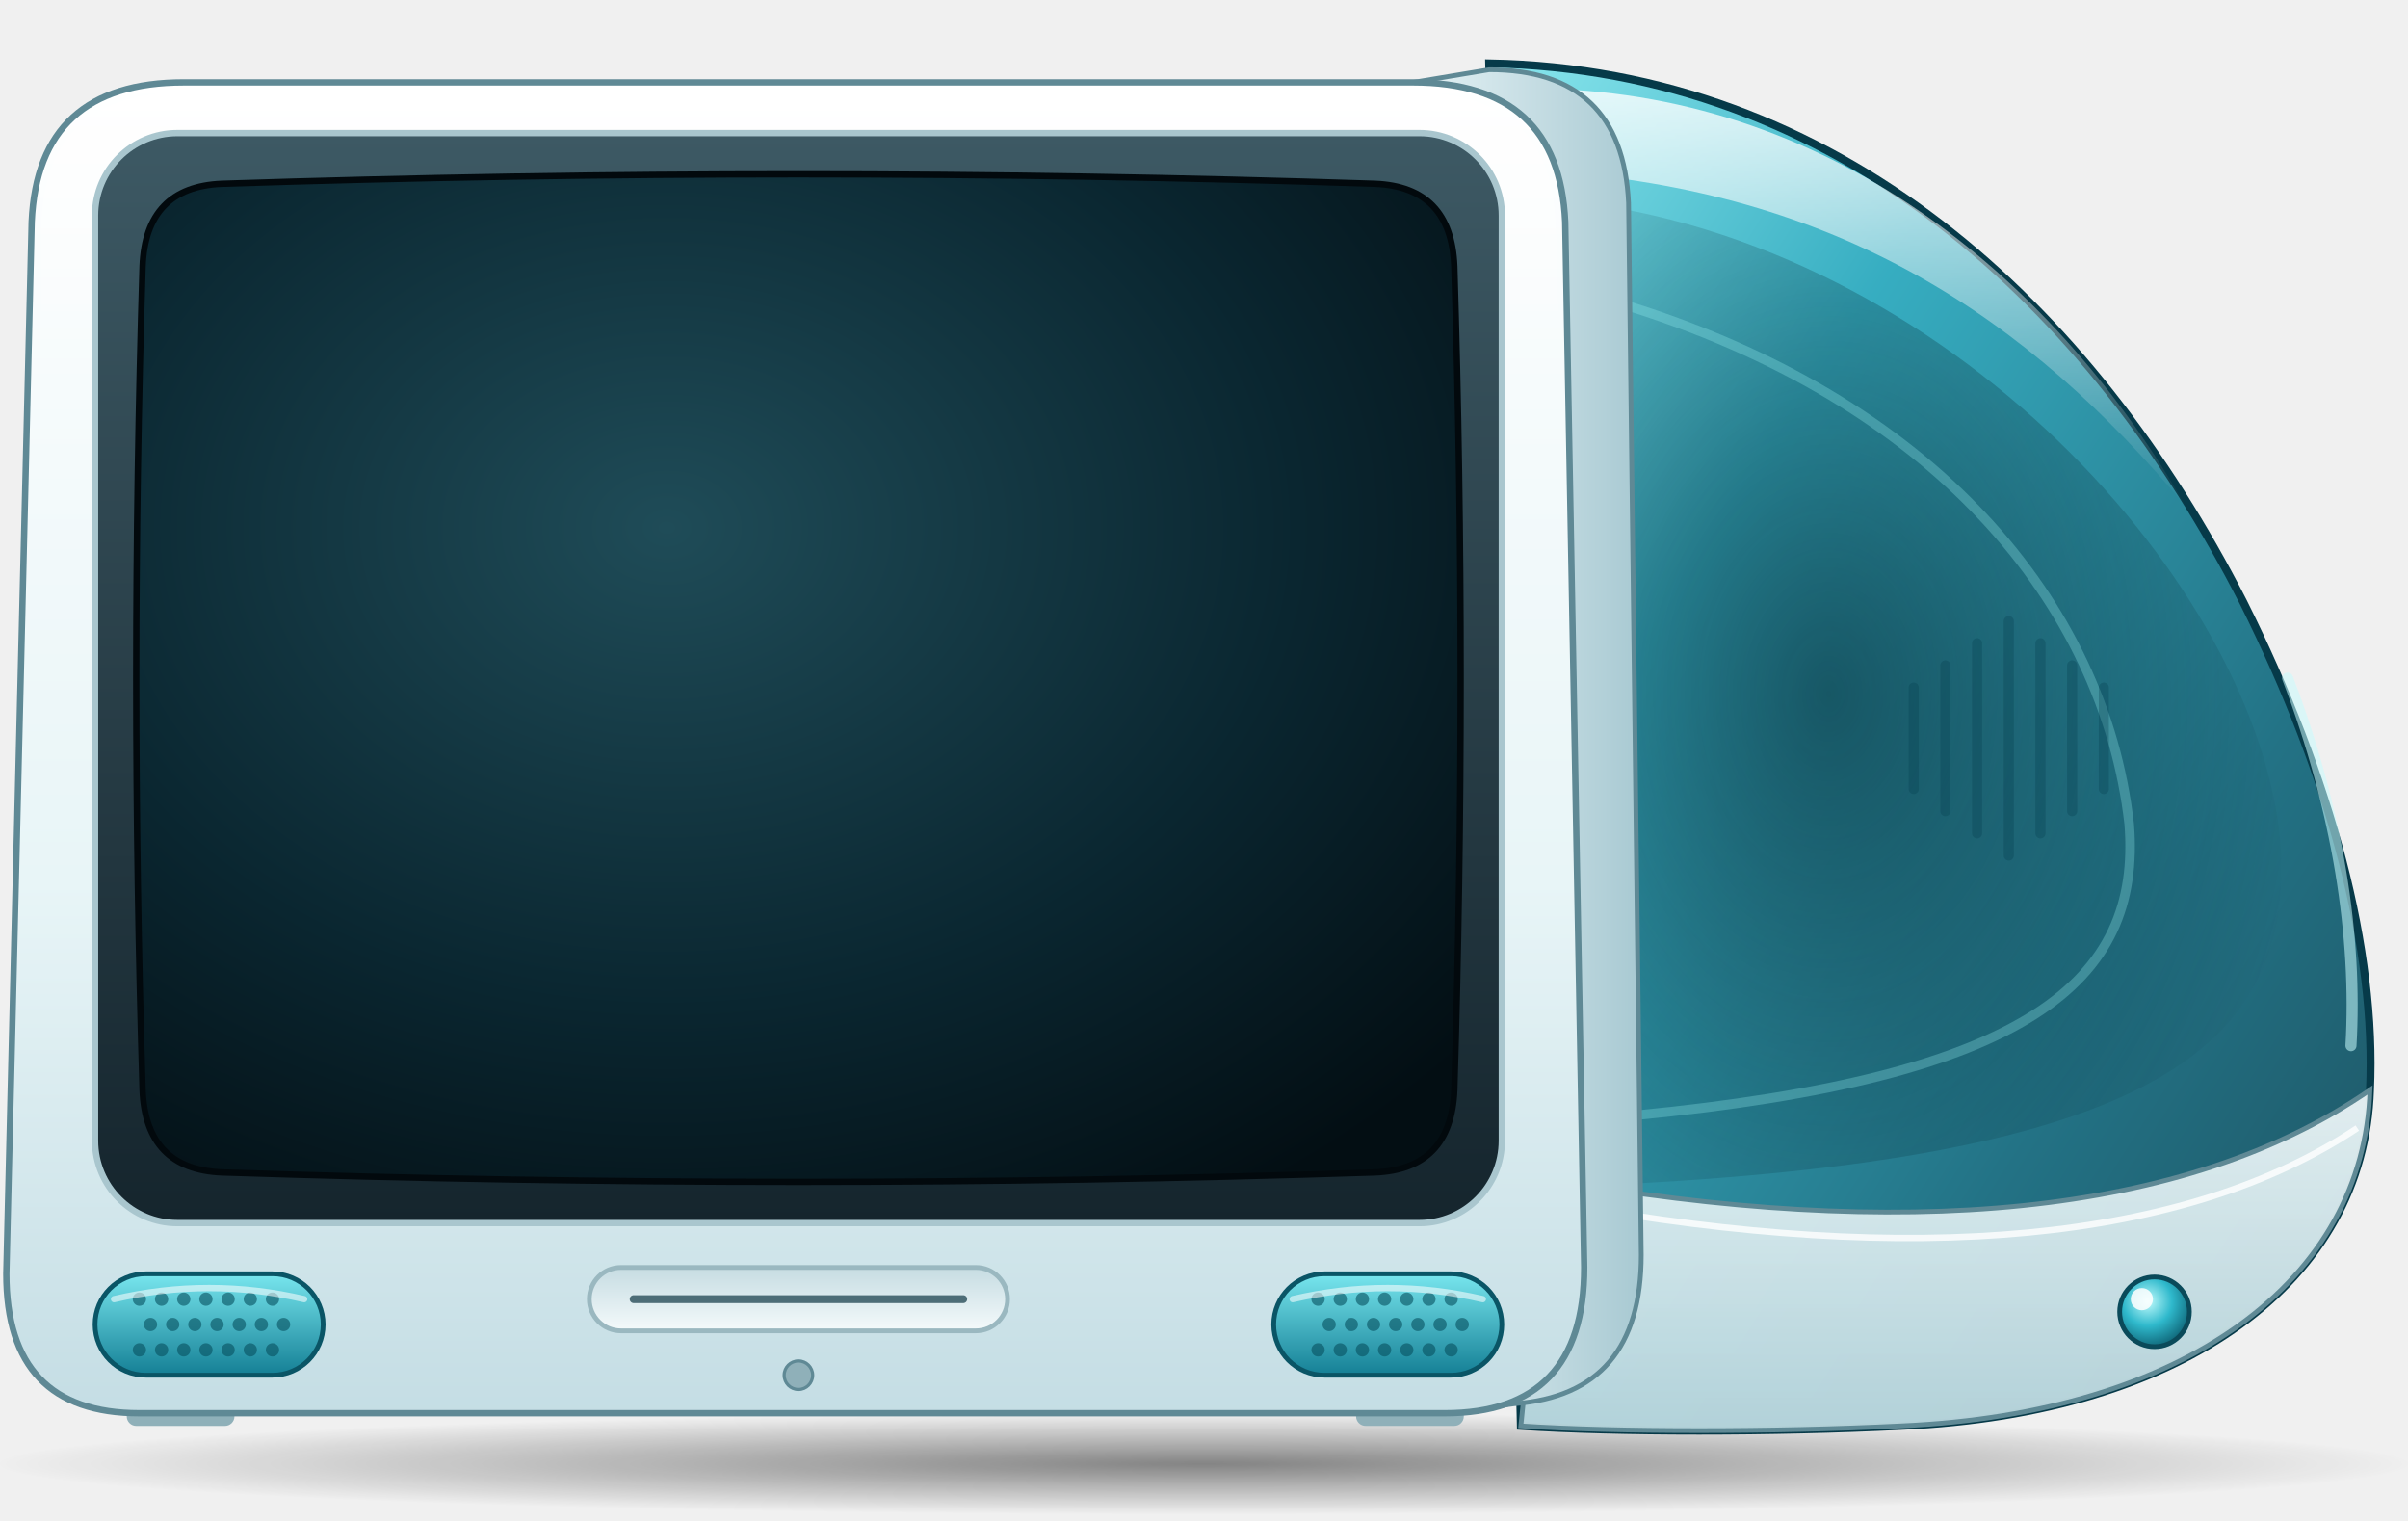
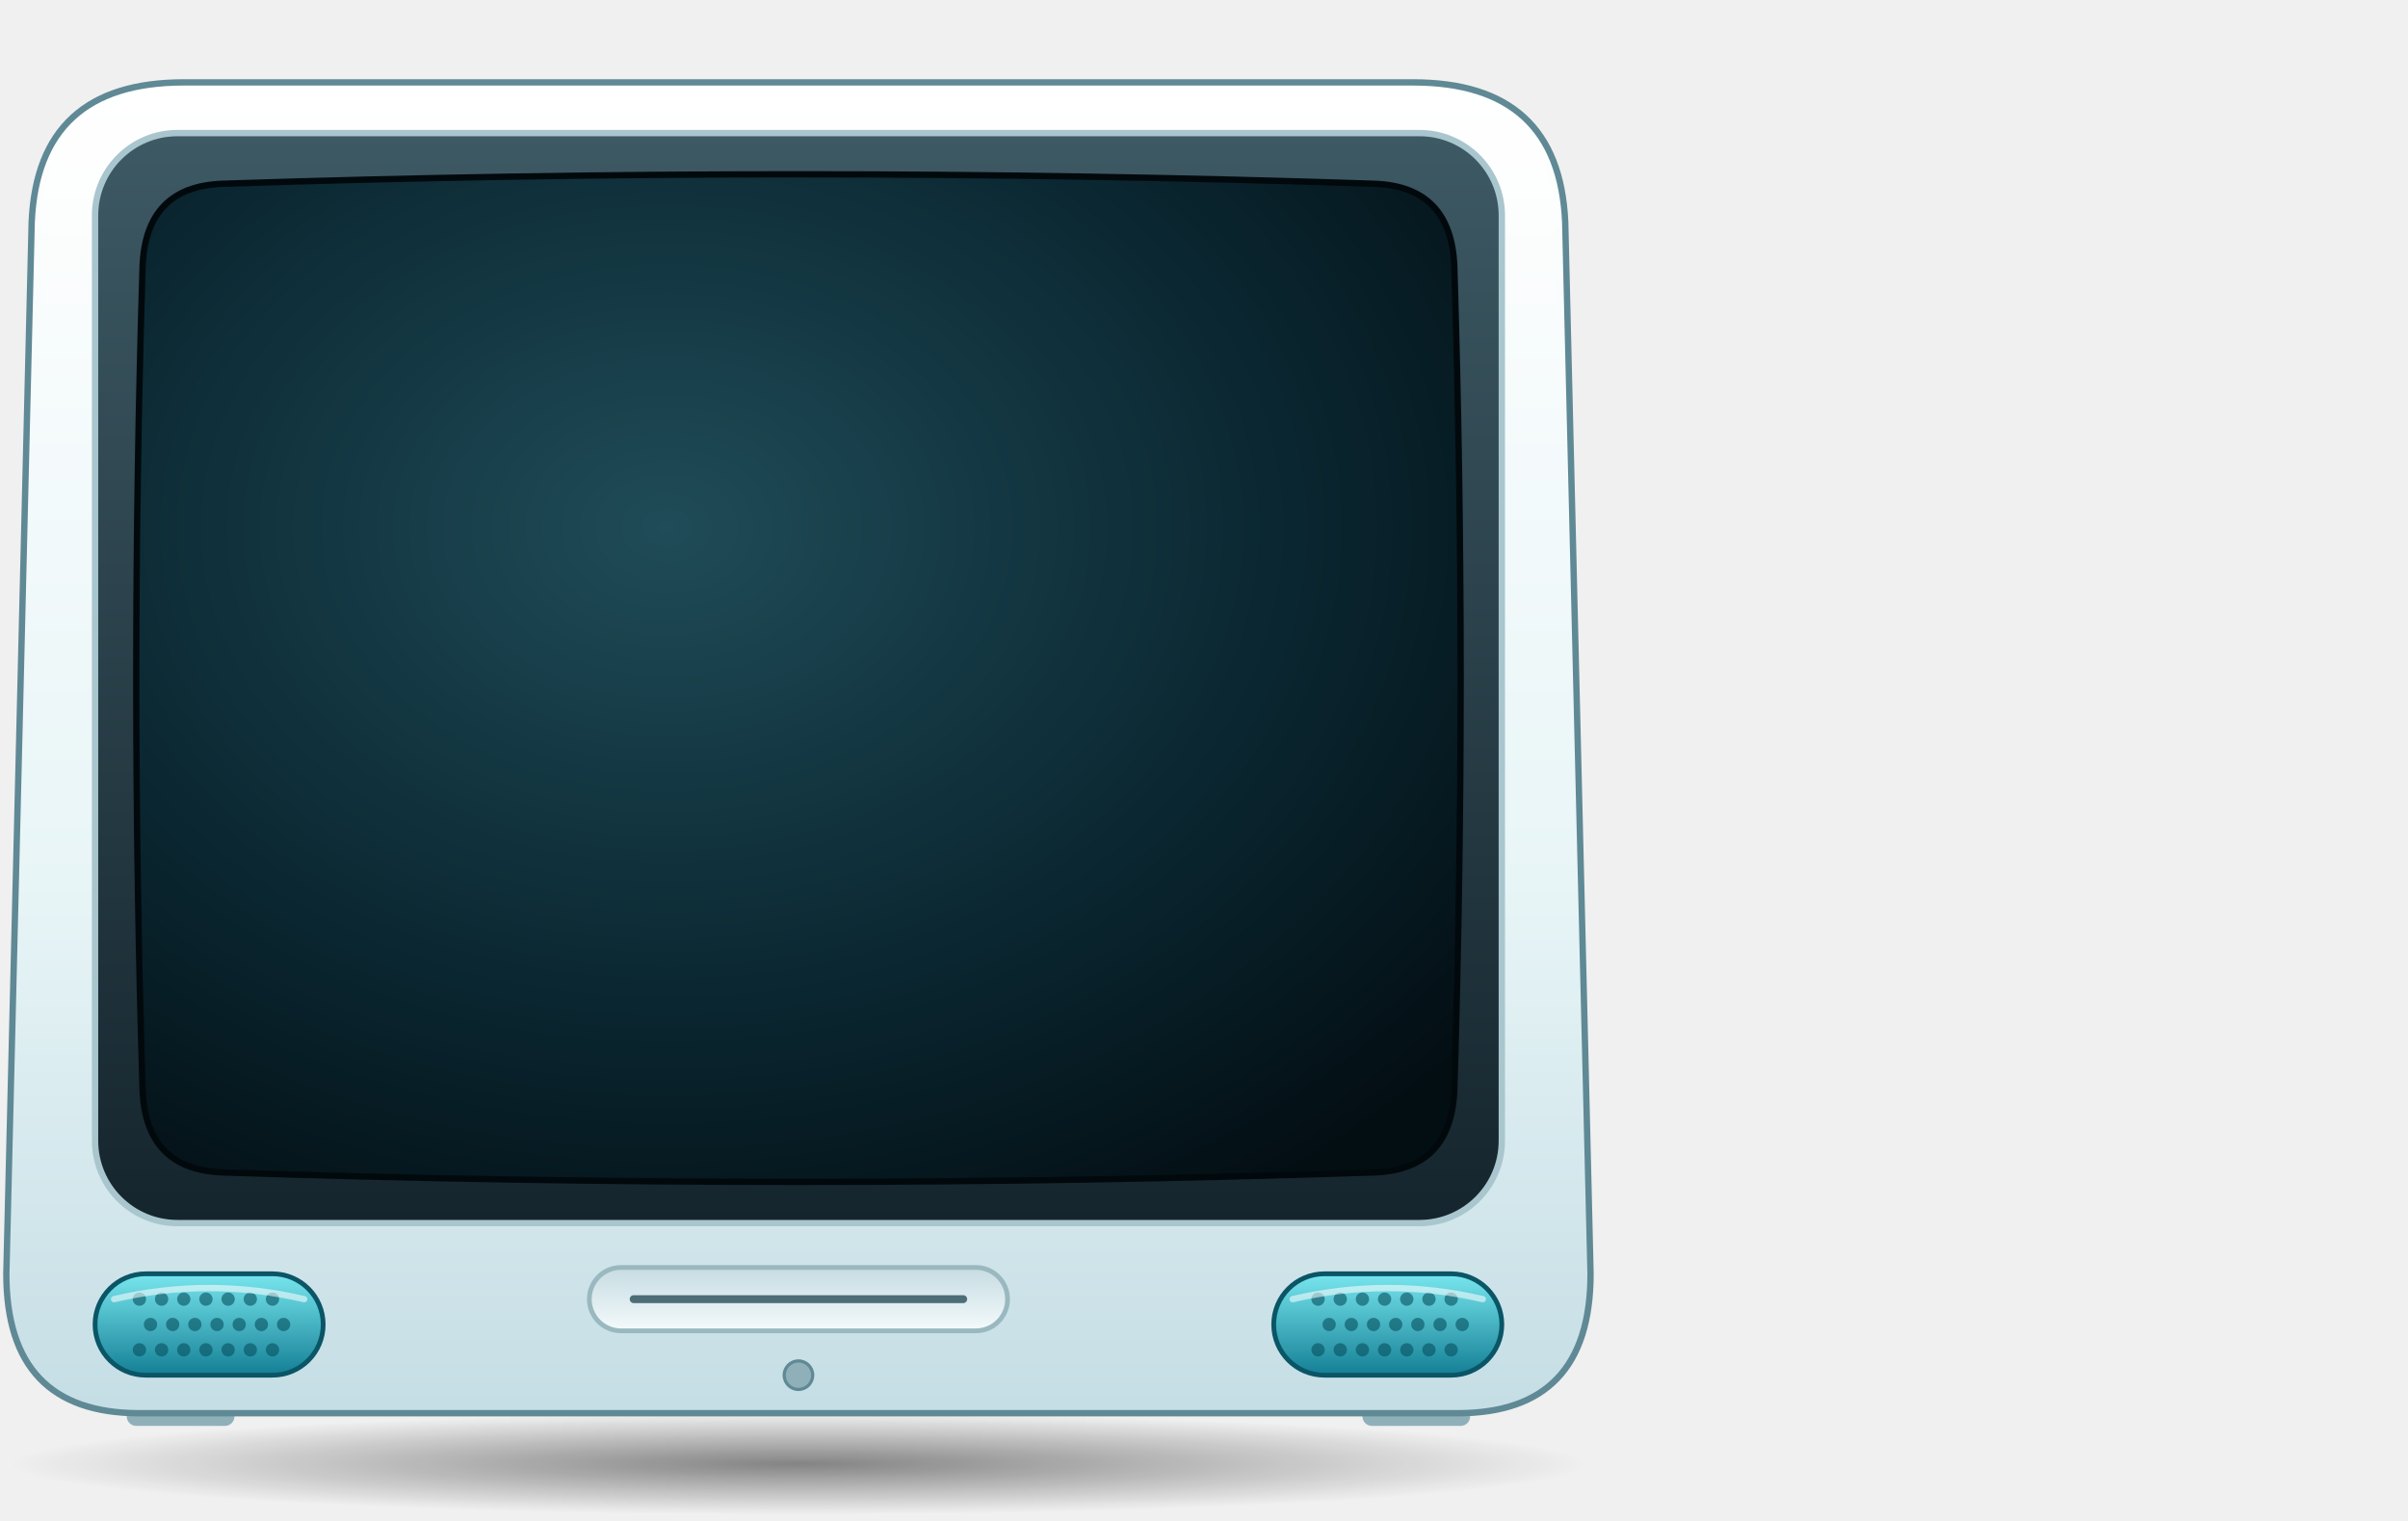
<svg xmlns="http://www.w3.org/2000/svg" width="760" height="480" viewBox="0 0 760 480">
  <defs>
    <radialGradient id="g3-shadow" cx=".5" cy=".5" r=".5">
      <stop offset="0" stop-color="#000" stop-opacity=".45" />
      <stop offset="1" stop-color="#000" stop-opacity="0" />
    </radialGradient>
-     <linearGradient id="g3-bubble" x1="0" y1="0" x2="1" y2="1">
-       <stop offset="0" stop-color="#7fe6ee" />
-       <stop offset=".3" stop-color="#22a6bc" />
-       <stop offset=".7" stop-color="#0c6479" />
-       <stop offset="1" stop-color="#063f4f" />
-     </linearGradient>
-     <radialGradient id="g3-guts" cx=".35" cy=".5" r=".7">
-       <stop offset="0" stop-color="#021f29" stop-opacity=".55" />
-       <stop offset="1" stop-color="#021f29" stop-opacity="0" />
-     </radialGradient>
-     <linearGradient id="g3-bubble-gloss" x1="0" y1="0" x2="0" y2="1">
-       <stop offset="0" stop-color="#fff" stop-opacity=".8" />
-       <stop offset="1" stop-color="#fff" stop-opacity="0" />
-     </linearGradient>
-     <linearGradient id="g3-wrap" x1="0" y1="0" x2="0" y2="1">
-       <stop offset="0" stop-color="#f2fafb" stop-opacity=".92" />
-       <stop offset="1" stop-color="#b9d6dd" stop-opacity=".95" />
-     </linearGradient>
-     <linearGradient id="g3-side" x1="0" y1="0" x2="1" y2="0">
-       <stop offset="0" stop-color="#e6f3f6" />
-       <stop offset="1" stop-color="#a8c9d2" />
-     </linearGradient>
    <linearGradient id="g3-ice" x1="0" y1="0" x2="0" y2="1">
      <stop offset="0" stop-color="#ffffff" />
      <stop offset=".6" stop-color="#e8f5f7" />
      <stop offset="1" stop-color="#c4dde4" />
    </linearGradient>
    <linearGradient id="g3-ice-gloss" x1="0" y1="0" x2="0" y2="1">
      <stop offset="0" stop-color="#fff" stop-opacity=".9" />
      <stop offset="1" stop-color="#fff" stop-opacity=".1" />
    </linearGradient>
    <linearGradient id="g3-well" x1="0" y1="0" x2="0" y2="1">
      <stop offset="0" stop-color="#3d5964" />
      <stop offset="1" stop-color="#15252d" />
    </linearGradient>
    <radialGradient id="g3-glass" cx=".4" cy=".35" r=".8">
      <stop offset="0" stop-color="#1f4c58" />
      <stop offset=".6" stop-color="#0a2630" />
      <stop offset="1" stop-color="#030e13" />
    </radialGradient>
    <linearGradient id="g3-speaker" x1="0" y1="0" x2="0" y2="1">
      <stop offset="0" stop-color="#78e6ee" />
      <stop offset="1" stop-color="#147f95" />
    </linearGradient>
    <linearGradient id="g3-slot" x1="0" y1="0" x2="0" y2="1">
      <stop offset="0" stop-color="#c6dce2" />
      <stop offset="1" stop-color="#f4fafb" />
    </linearGradient>
-     <radialGradient id="g3-button" cx=".4" cy=".35" r=".7">
-       <stop offset="0" stop-color="#c2fcfd" />
-       <stop offset=".5" stop-color="#2fb9cc" />
-       <stop offset="1" stop-color="#0c5f71" />
-     </radialGradient>
  </defs>
-   <ellipse cx="380" cy="462" rx="380" ry="16" fill="url(#g3-shadow)" />
-   <path d="M470 20C580 22 660 96 708 190C736 246 750 300 748 344C746 404 690 446 600 450C560 452 510 452 480 450Z" fill="url(#g3-bubble)" fill-opacity=".9" stroke="#063a49" stroke-width="2.5" />
-   <path d="M500 64C620 80 716 190 720 270C722 330 680 366 506 374Z" fill="url(#g3-guts)" />
-   <path d="M512 96C610 126 664 190 672 260C676 310 640 340 516 352" fill="none" stroke="#9af3f5" stroke-opacity=".28" stroke-width="3" />
-   <g stroke="#063f4e" stroke-opacity=".3" stroke-width="3.2" stroke-linecap="round">
-     <path d="M604 217v32" />
-     <path d="M614 210v46" />
-     <path d="M624 203v60" />
-     <path d="M634 196v74" />
-     <path d="M644 203v60" />
-     <path d="M654 210v46" />
-     <path d="M664 217v32" />
-   </g>
-   <path d="M488 28C580 30 650 90 690 160C640 100 580 60 488 54Z" fill="url(#g3-bubble-gloss)" />
-   <path d="M722 214C738 256 744 296 742 330" fill="none" stroke="#c8fbfc" stroke-opacity=".55" stroke-width="3.5" stroke-linecap="round" />
-   <path d="M488 372C600 392 690 384 748 344C746 404 690 446 600 450C560 452 510 452 480 450Z" fill="url(#g3-wrap)" stroke="#5f8995" stroke-width="1.5" />
-   <path d="M494 380C604 400 690 392 744 356" fill="none" stroke="#fff" stroke-opacity=".8" stroke-width="2" />
-   <circle cx="680" cy="414" r="11" fill="url(#g3-button)" stroke="#0a4a5a" stroke-width="1.5" />
-   <circle cx="676" cy="410" r="3.5" fill="#fff" fill-opacity=".85" />
-   <path d="M446 26L470 22Q512 22 514 64L518 396Q518 440 478 443L456 446Q500 446 500 400L494 70Q492 26 446 26Z" fill="url(#g3-side)" stroke="#5f8995" stroke-width="1.5" />
+   <ellipse cx="252" cy="462" rx="250" ry="16" fill="url(#g3-shadow)" />
  <rect x="40" y="440" width="34" height="10" rx="3" fill="#8fb0b9" />
-   <rect x="428" y="440" width="34" height="10" rx="3" fill="#8fb0b9" />
-   <path d="M58 26L446 26Q492 26 494 70L500 400Q500 446 456 446L44 446Q2 446 2 402L10 70Q12 26 58 26Z" fill="url(#g3-ice)" stroke="#5f8995" stroke-width="2" />
+   <rect x="430" y="440" width="34" height="10" rx="3" fill="#8fb0b9" />
+   <path d="M58 26L446 26Q492 26 494 70L502 402Q502 446 460 446L44 446Q2 446 2 402L10 70Q12 26 58 26Z" fill="url(#g3-ice)" stroke="#5f8995" stroke-width="2" />
  <path d="M58 29L446 29Q489 29 491 70L492 100Q252 88 13 100L13 70Q15 29 58 29Z" fill="url(#g3-ice-gloss)" fill-opacity=".6" />
  <path d="M60 31L444 31" stroke="#fff" stroke-width="2" stroke-linecap="round" />
  <rect x="30" y="42" width="444" height="344" rx="26" fill="url(#g3-well)" stroke="#a9c6ce" stroke-width="2" />
  <path d="M70 58Q252 52 434 58Q458 59 459 84Q463 214 459 344Q458 369 434 370Q252 376 70 370Q46 369 45 344Q41 214 45 84Q46 59 70 58Z" fill="url(#g3-glass)" stroke="#02090d" stroke-width="2" />
  <rect x="30" y="402" width="72" height="32" rx="16" fill="url(#g3-speaker)" stroke="#0a5566" stroke-width="1.5" />
  <rect x="402" y="402" width="72" height="32" rx="16" fill="url(#g3-speaker)" stroke="#0a5566" stroke-width="1.5" />
  <g fill="#08505f" fill-opacity=".6">
    <circle cx="44" cy="410" r="2.1" />
    <circle cx="51" cy="410" r="2.1" />
    <circle cx="58" cy="410" r="2.1" />
    <circle cx="65" cy="410" r="2.1" />
    <circle cx="72" cy="410" r="2.1" />
    <circle cx="79" cy="410" r="2.1" />
    <circle cx="86" cy="410" r="2.1" />
    <circle cx="47.5" cy="418" r="2.1" />
    <circle cx="54.5" cy="418" r="2.1" />
    <circle cx="61.5" cy="418" r="2.1" />
    <circle cx="68.5" cy="418" r="2.1" />
    <circle cx="75.5" cy="418" r="2.1" />
    <circle cx="82.5" cy="418" r="2.1" />
    <circle cx="89.5" cy="418" r="2.1" />
    <circle cx="44" cy="426" r="2.1" />
    <circle cx="51" cy="426" r="2.1" />
    <circle cx="58" cy="426" r="2.1" />
    <circle cx="65" cy="426" r="2.1" />
    <circle cx="72" cy="426" r="2.1" />
    <circle cx="79" cy="426" r="2.1" />
    <circle cx="86" cy="426" r="2.1" />
    <circle cx="416" cy="410" r="2.1" />
    <circle cx="423" cy="410" r="2.1" />
    <circle cx="430" cy="410" r="2.1" />
    <circle cx="437" cy="410" r="2.1" />
    <circle cx="444" cy="410" r="2.1" />
    <circle cx="451" cy="410" r="2.1" />
    <circle cx="458" cy="410" r="2.1" />
    <circle cx="419.5" cy="418" r="2.1" />
    <circle cx="426.5" cy="418" r="2.1" />
    <circle cx="433.5" cy="418" r="2.1" />
    <circle cx="440.5" cy="418" r="2.1" />
    <circle cx="447.5" cy="418" r="2.1" />
    <circle cx="454.5" cy="418" r="2.1" />
    <circle cx="461.5" cy="418" r="2.1" />
    <circle cx="416" cy="426" r="2.1" />
    <circle cx="423" cy="426" r="2.1" />
    <circle cx="430" cy="426" r="2.1" />
    <circle cx="437" cy="426" r="2.1" />
    <circle cx="444" cy="426" r="2.1" />
    <circle cx="451" cy="426" r="2.1" />
    <circle cx="458" cy="426" r="2.1" />
  </g>
  <path d="M36 410Q66 403 96 410" fill="none" stroke="#fff" stroke-opacity=".55" stroke-width="2" stroke-linecap="round" />
  <path d="M408 410Q438 403 468 410" fill="none" stroke="#fff" stroke-opacity=".55" stroke-width="2" stroke-linecap="round" />
  <rect x="186" y="400" width="132" height="20" rx="10" fill="url(#g3-slot)" stroke="#9ab8c0" stroke-width="1.5" />
  <path d="M200 410H304" stroke="#4d6d77" stroke-width="2.5" stroke-linecap="round" />
  <circle cx="252" cy="434" r="4.5" fill="#8fb0b9" stroke="#5f8995" stroke-width="1" />
</svg>
